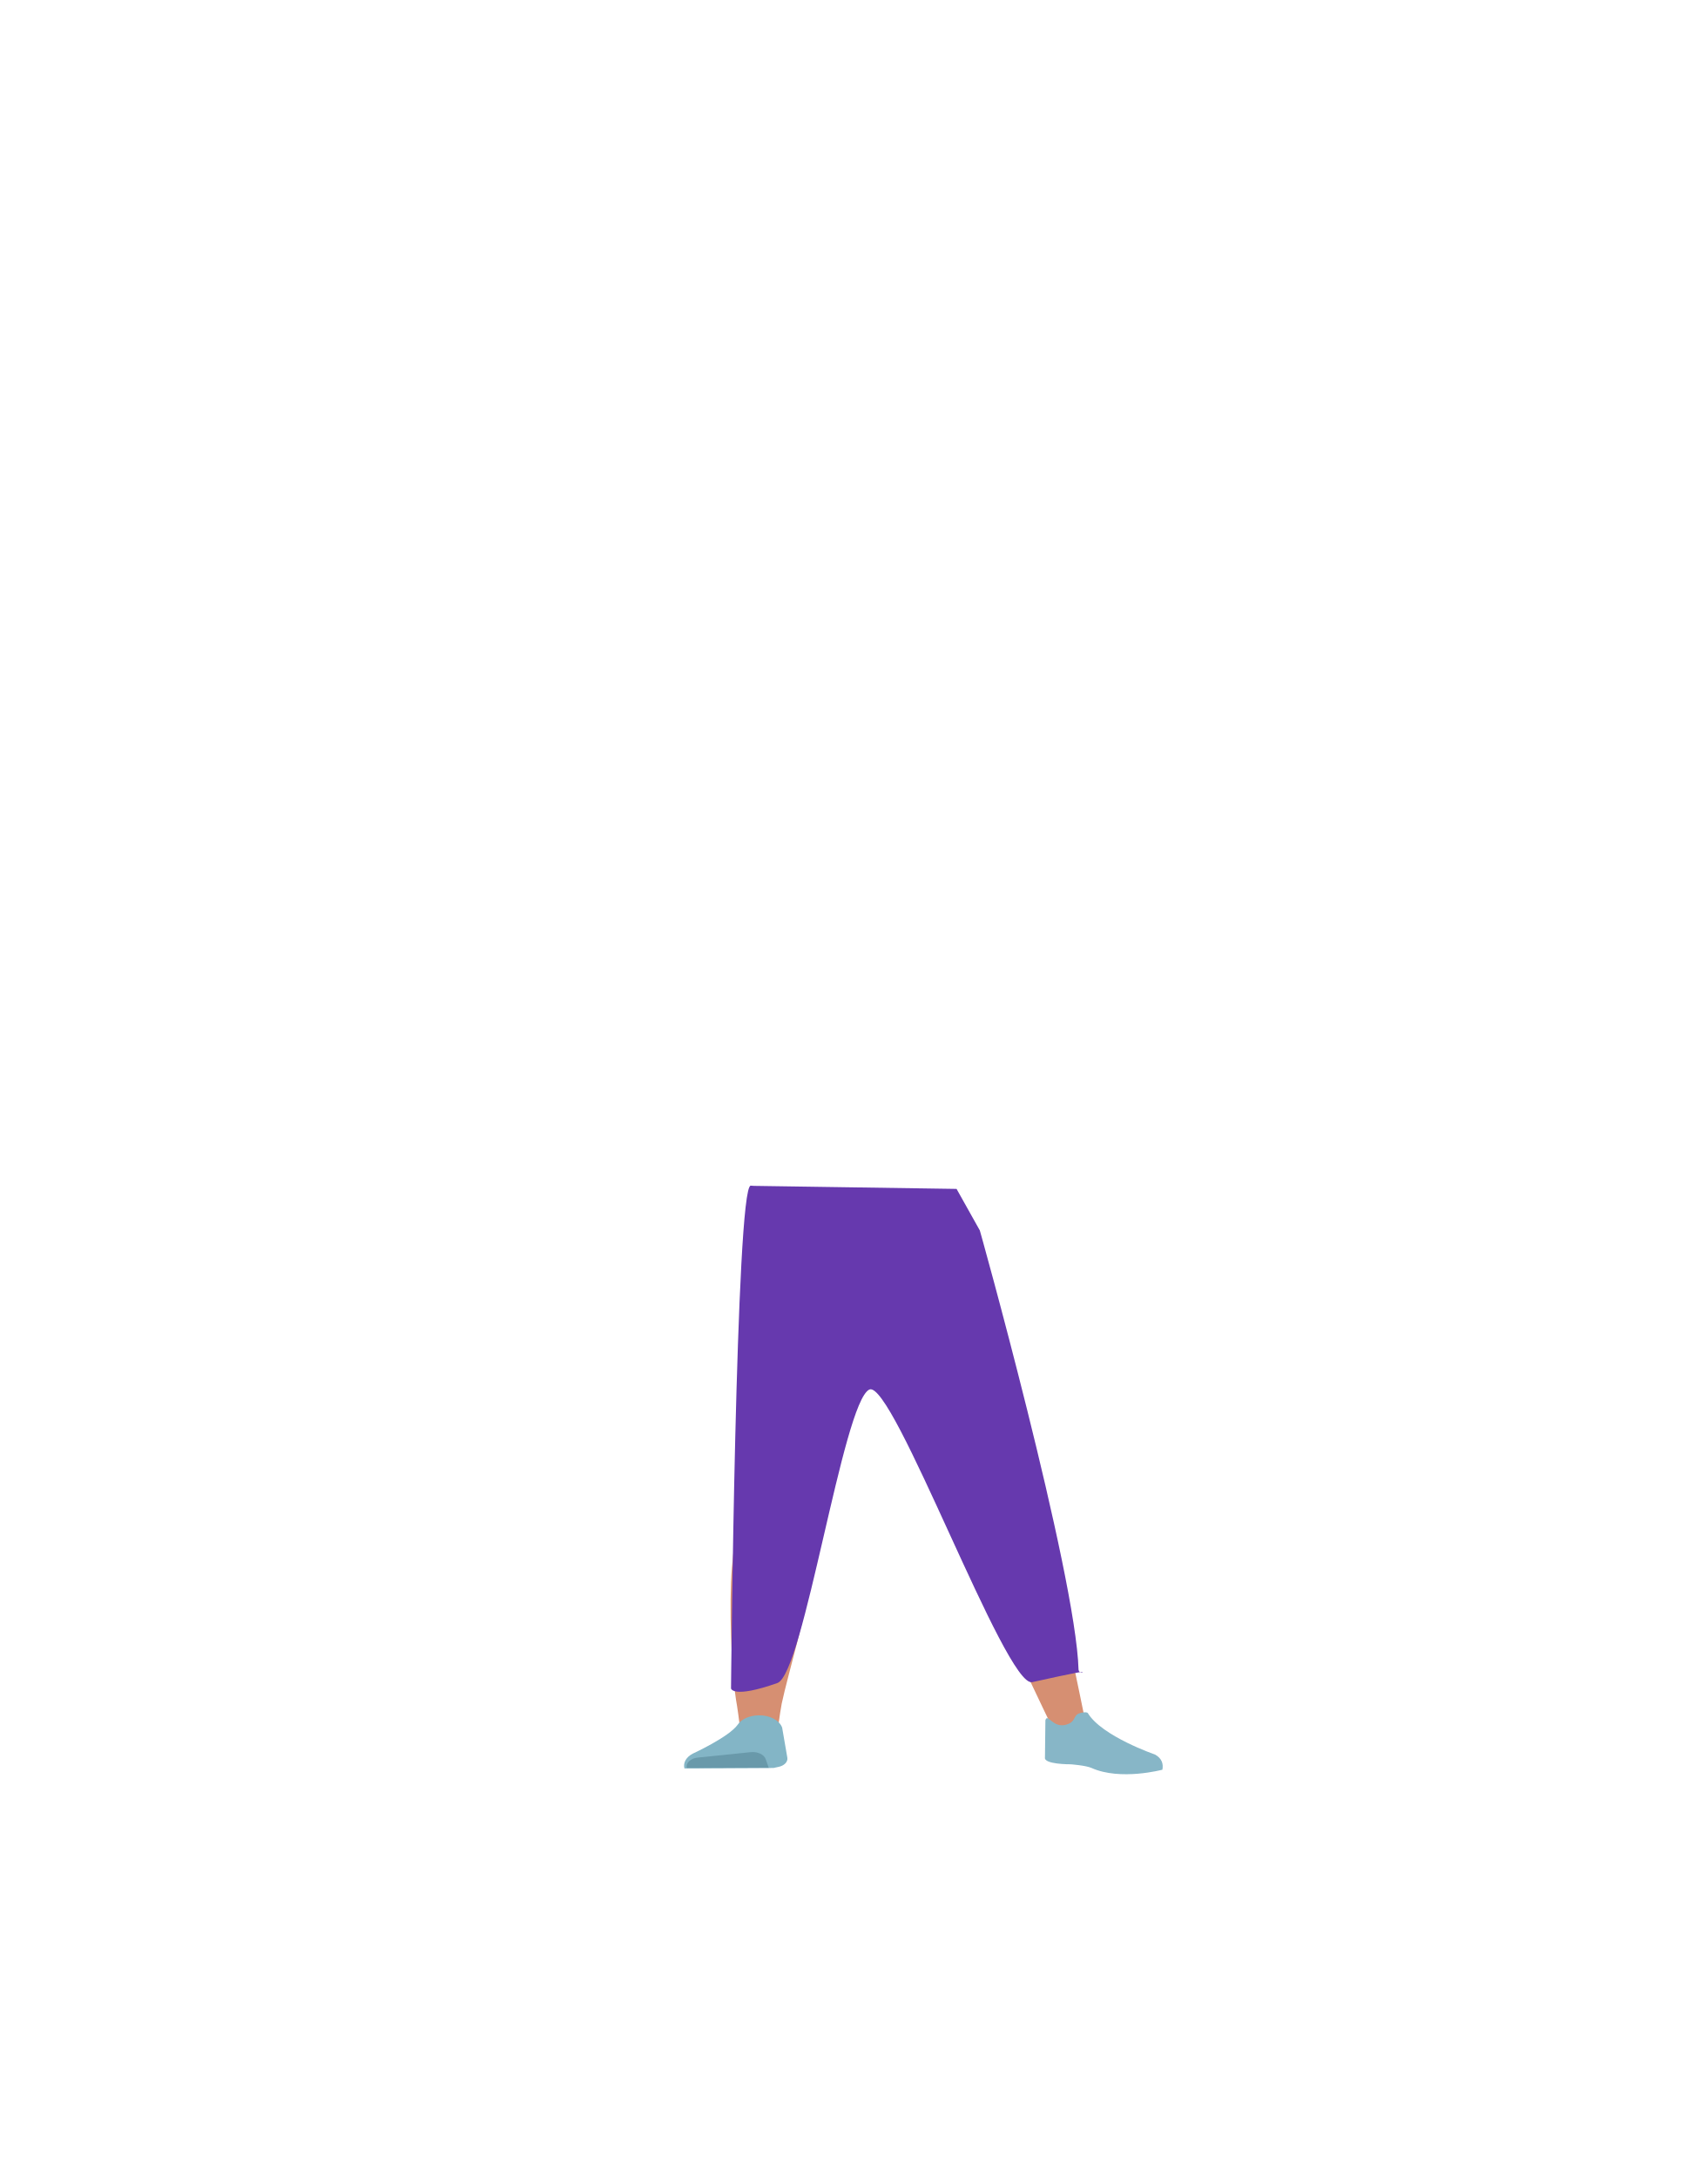
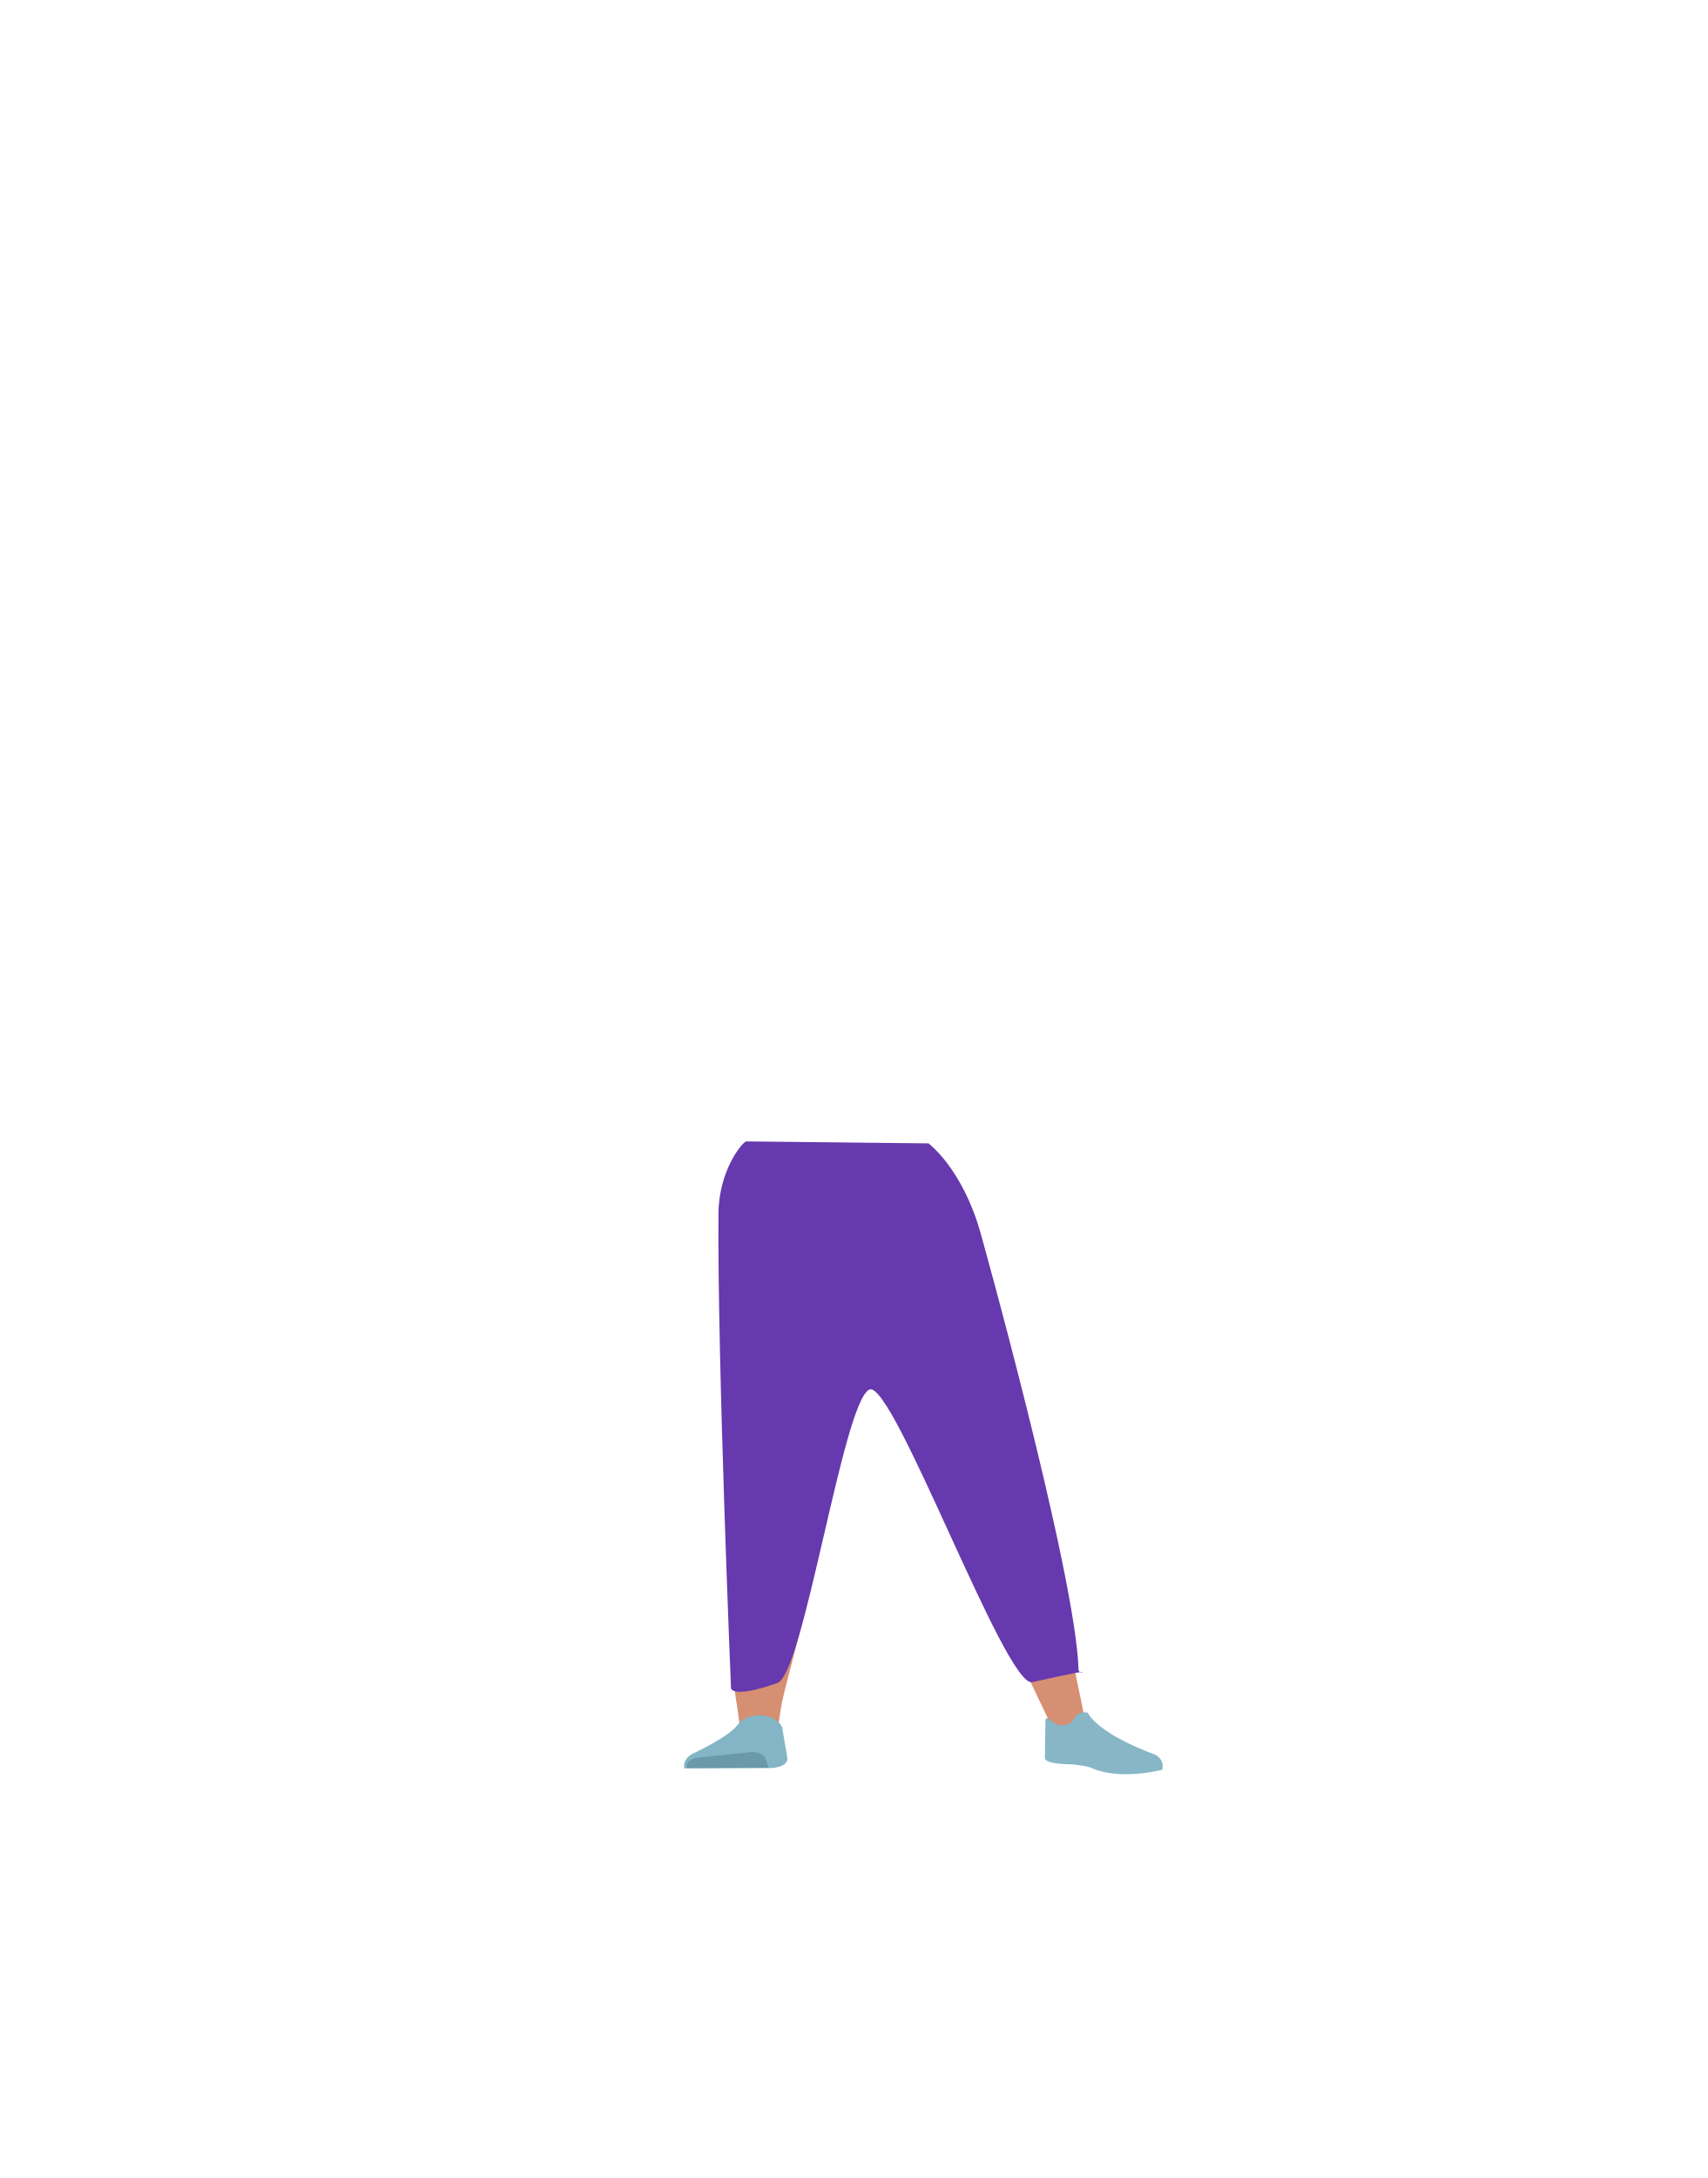
<svg xmlns="http://www.w3.org/2000/svg" version="1.1" id="Calque_1" x="0px" y="0px" viewBox="0 0 788 1005" style="enable-background:new 0 0 788 1005;" xml:space="preserve">
  <style type="text/css">
	.st0{fill:#5E6D70;}
	.st1{fill:#D68F72;}
	.st2{fill:#83B5C6;}
	.st3{fill:#6999AA;}
	.st4{fill:#87B6C7;}
	.st5{fill:#6639AE;}
</style>
  <g id="Calque_9">
    <path class="st0" d="M465,684.6c0.5,7-5.4,13-13.8,13.9l0,0c-8,0.9-16-3.1-19-9.4c0,0-19.9-45.6-24.1-62.3c-1-4-2.2-15.9-2.2-15.9   l-2.8-27.9c0,0-0.4-13.2,15.8-16.5c18.6-3.7,21,4.7,21,4.7s16.6,43.1,19.7,57C462.6,641,465,684.6,465,684.6z" />
    <path class="st1" d="M357.2,682.9c-8.8-0.4-14.1,2.5-15.8,7.7c0,0-2.8,23.2-3.6,33c-1.3,15.7-0.5,48,2.4,63.7   c0.6,3.5,1.8,13.8,1.8,13.8c0.4,3.1,4,5.6,8.3,5.7l0,0c4.2,0.1,7.7-2,8.2-5c0,0,1.5-11.8,2.3-15.7c3-14.1,11.6-42,12.9-56.3   c0.8-8.6-0.1-35.2-0.1-35.2C373.2,685.7,364.8,683.4,357.2,682.9L357.2,682.9z" />
    <path class="st1" d="M460,679.5c9-1.9,9.3,4.4,12.2,9.2c0,0,6.9,13.8,10.1,23.3c5.1,15.3,18.3,80.7,18.3,80.7   c0.3,3.1,0.9,7.2-3.5,8.1l0,0c-4.3,0.8-9.8,0.1-11-2.8c0,0-27-55.7-31.9-69.6c-2.9-8.4-8.4-34.8-8.4-34.8   C444.1,684.9,452.3,681.3,460,679.5L460,679.5z" />
    <path class="st2" d="M350.1,791.5L350.1,791.5c-4.1,0.1-7.9,1.7-9.6,4.3l0,0c-4,5.7-20.8,13.4-20.8,13.4c-3,1.6-4.5,4.2-3.8,6.8   l0,0l41.1-0.2l2.3-0.5c2.6-0.5,4.4-2.3,4.1-4.2l-2.4-13.9C359.8,793.8,355.3,791.4,350.1,791.5z" />
    <path class="st3" d="M317,815.8L317,815.8c-0.6-2.3,1.8-4.5,5.1-4.8l24.4-2.5c3.1-0.3,6.1,1,6.9,3.2l1.4,4L317,815.8z" />
    <path class="st4" d="M492.2,795.8c3.7-1.1,3.4-3.3,4.8-4.6c0.9-0.8,4.5-1.6,5.1-0.7c6.5,10.7,31,19.1,31,19.1   c3.2,1.8,3.9,4.3,3.4,7l0,0c0,0-19.3,5.2-32.7-0.8c-2.7-1.2-9.7-1.7-9.7-1.7s-12.5,0.1-11.8-3.2l0.2-17.1   C483.5,790.2,485.9,797.7,492.2,795.8z" />
-     <path class="st5" d="M346.5,547.1C346.5,547.1,353.4,547.1,346.5,547.1s-9.1,232-9.1,232s0.7,4.8,21.4-2.5   c12.2-4.3,30.2-129.4,42.4-135.4c10.8-5.3,62.9,137.7,75.2,135c21.1-4.7,24-5,23.3-4.6c-0.6,0.3-1.4,0.1-1.7-0.5   c-0.1-0.2-0.1-0.4-0.2-0.6c-1.2-44.4-46.7-207.2-45.6-202.8l-10.7-19.1l0,0l-93.5-1.4" />
+     <path class="st5" d="M344.4,526.7C344.4,526.7,350.5,526.7,344.4,526.7c-1.4,0-12.6,12.8-12.8,33.3c-0.5,68.9,5.8,219.1,5.8,219.1   s0.7,4.8,21.4-2.5c12.2-4.3,30.2-129.4,42.4-135.4c10.8-5.3,62.9,137.7,75.2,135c21.1-4.7,24-5,23.3-4.6c-0.6,0.3-1.4,0.1-1.7-0.5   c-0.1-0.2-0.1-0.4-0.2-0.6c-1.2-44.4-46.7-207.2-45.6-202.8c0,0-6.6-25.7-23.6-40.1l0,0l-83-0.9" />
  </g>
</svg>
